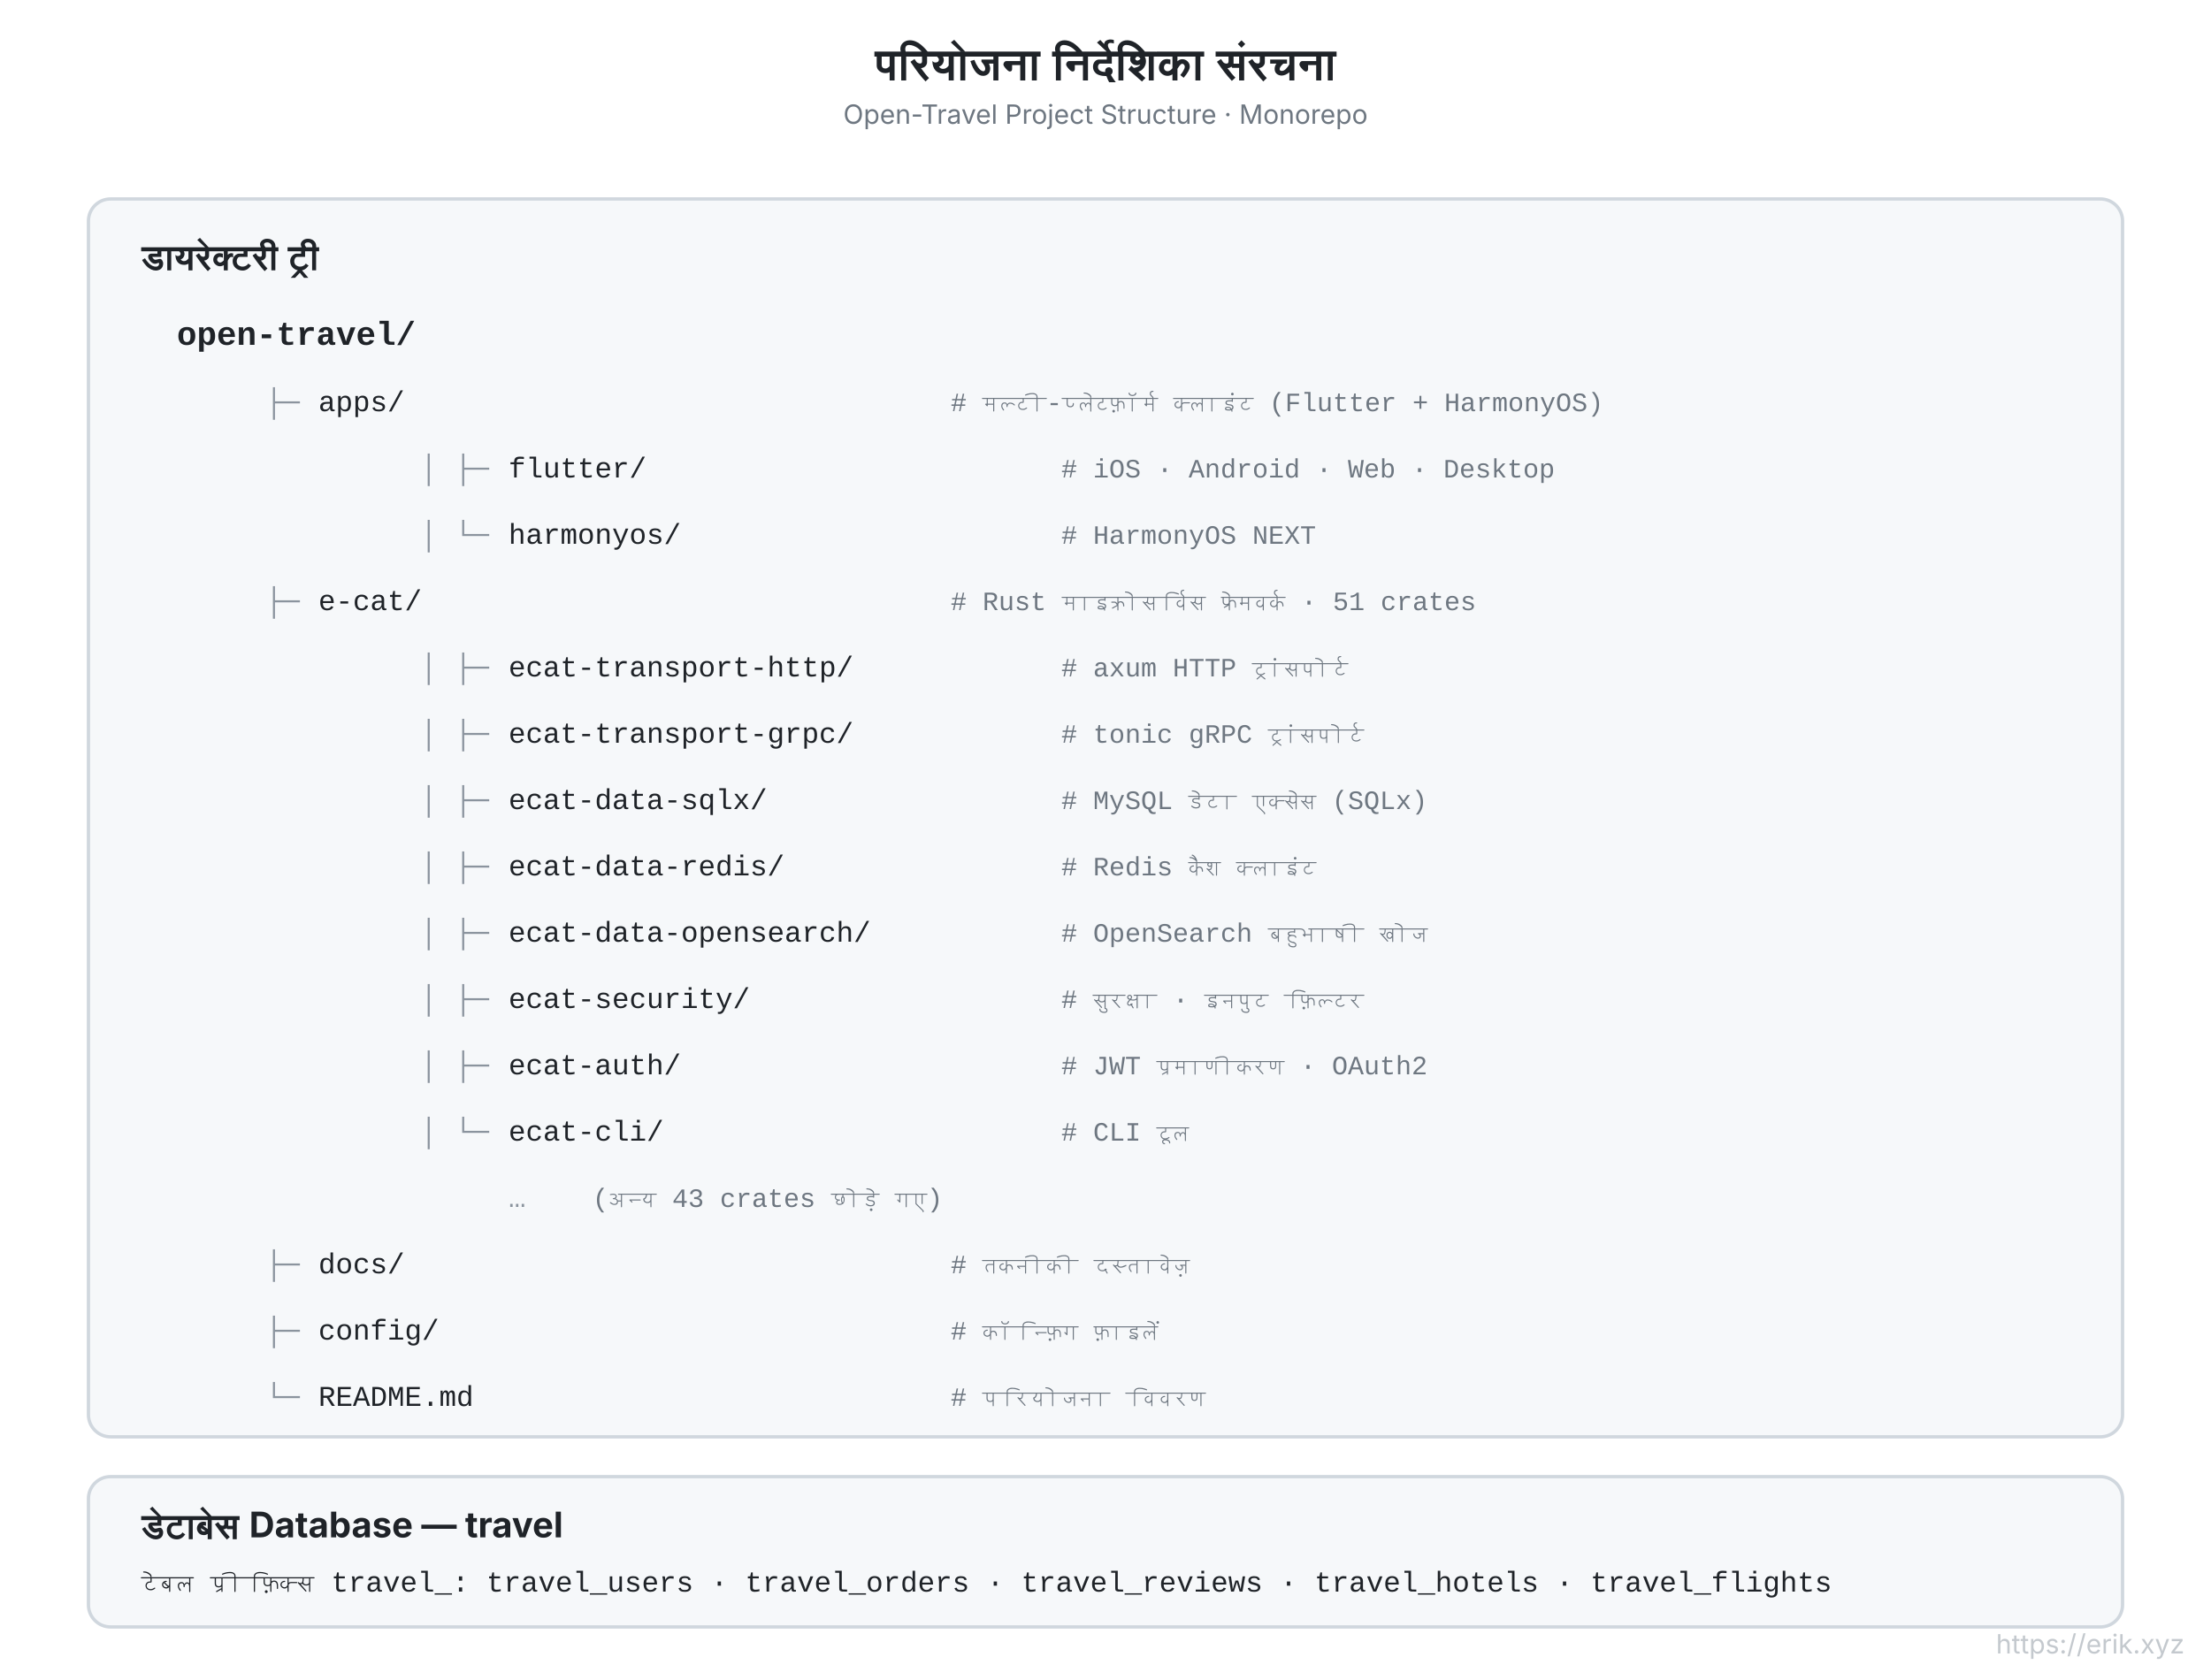
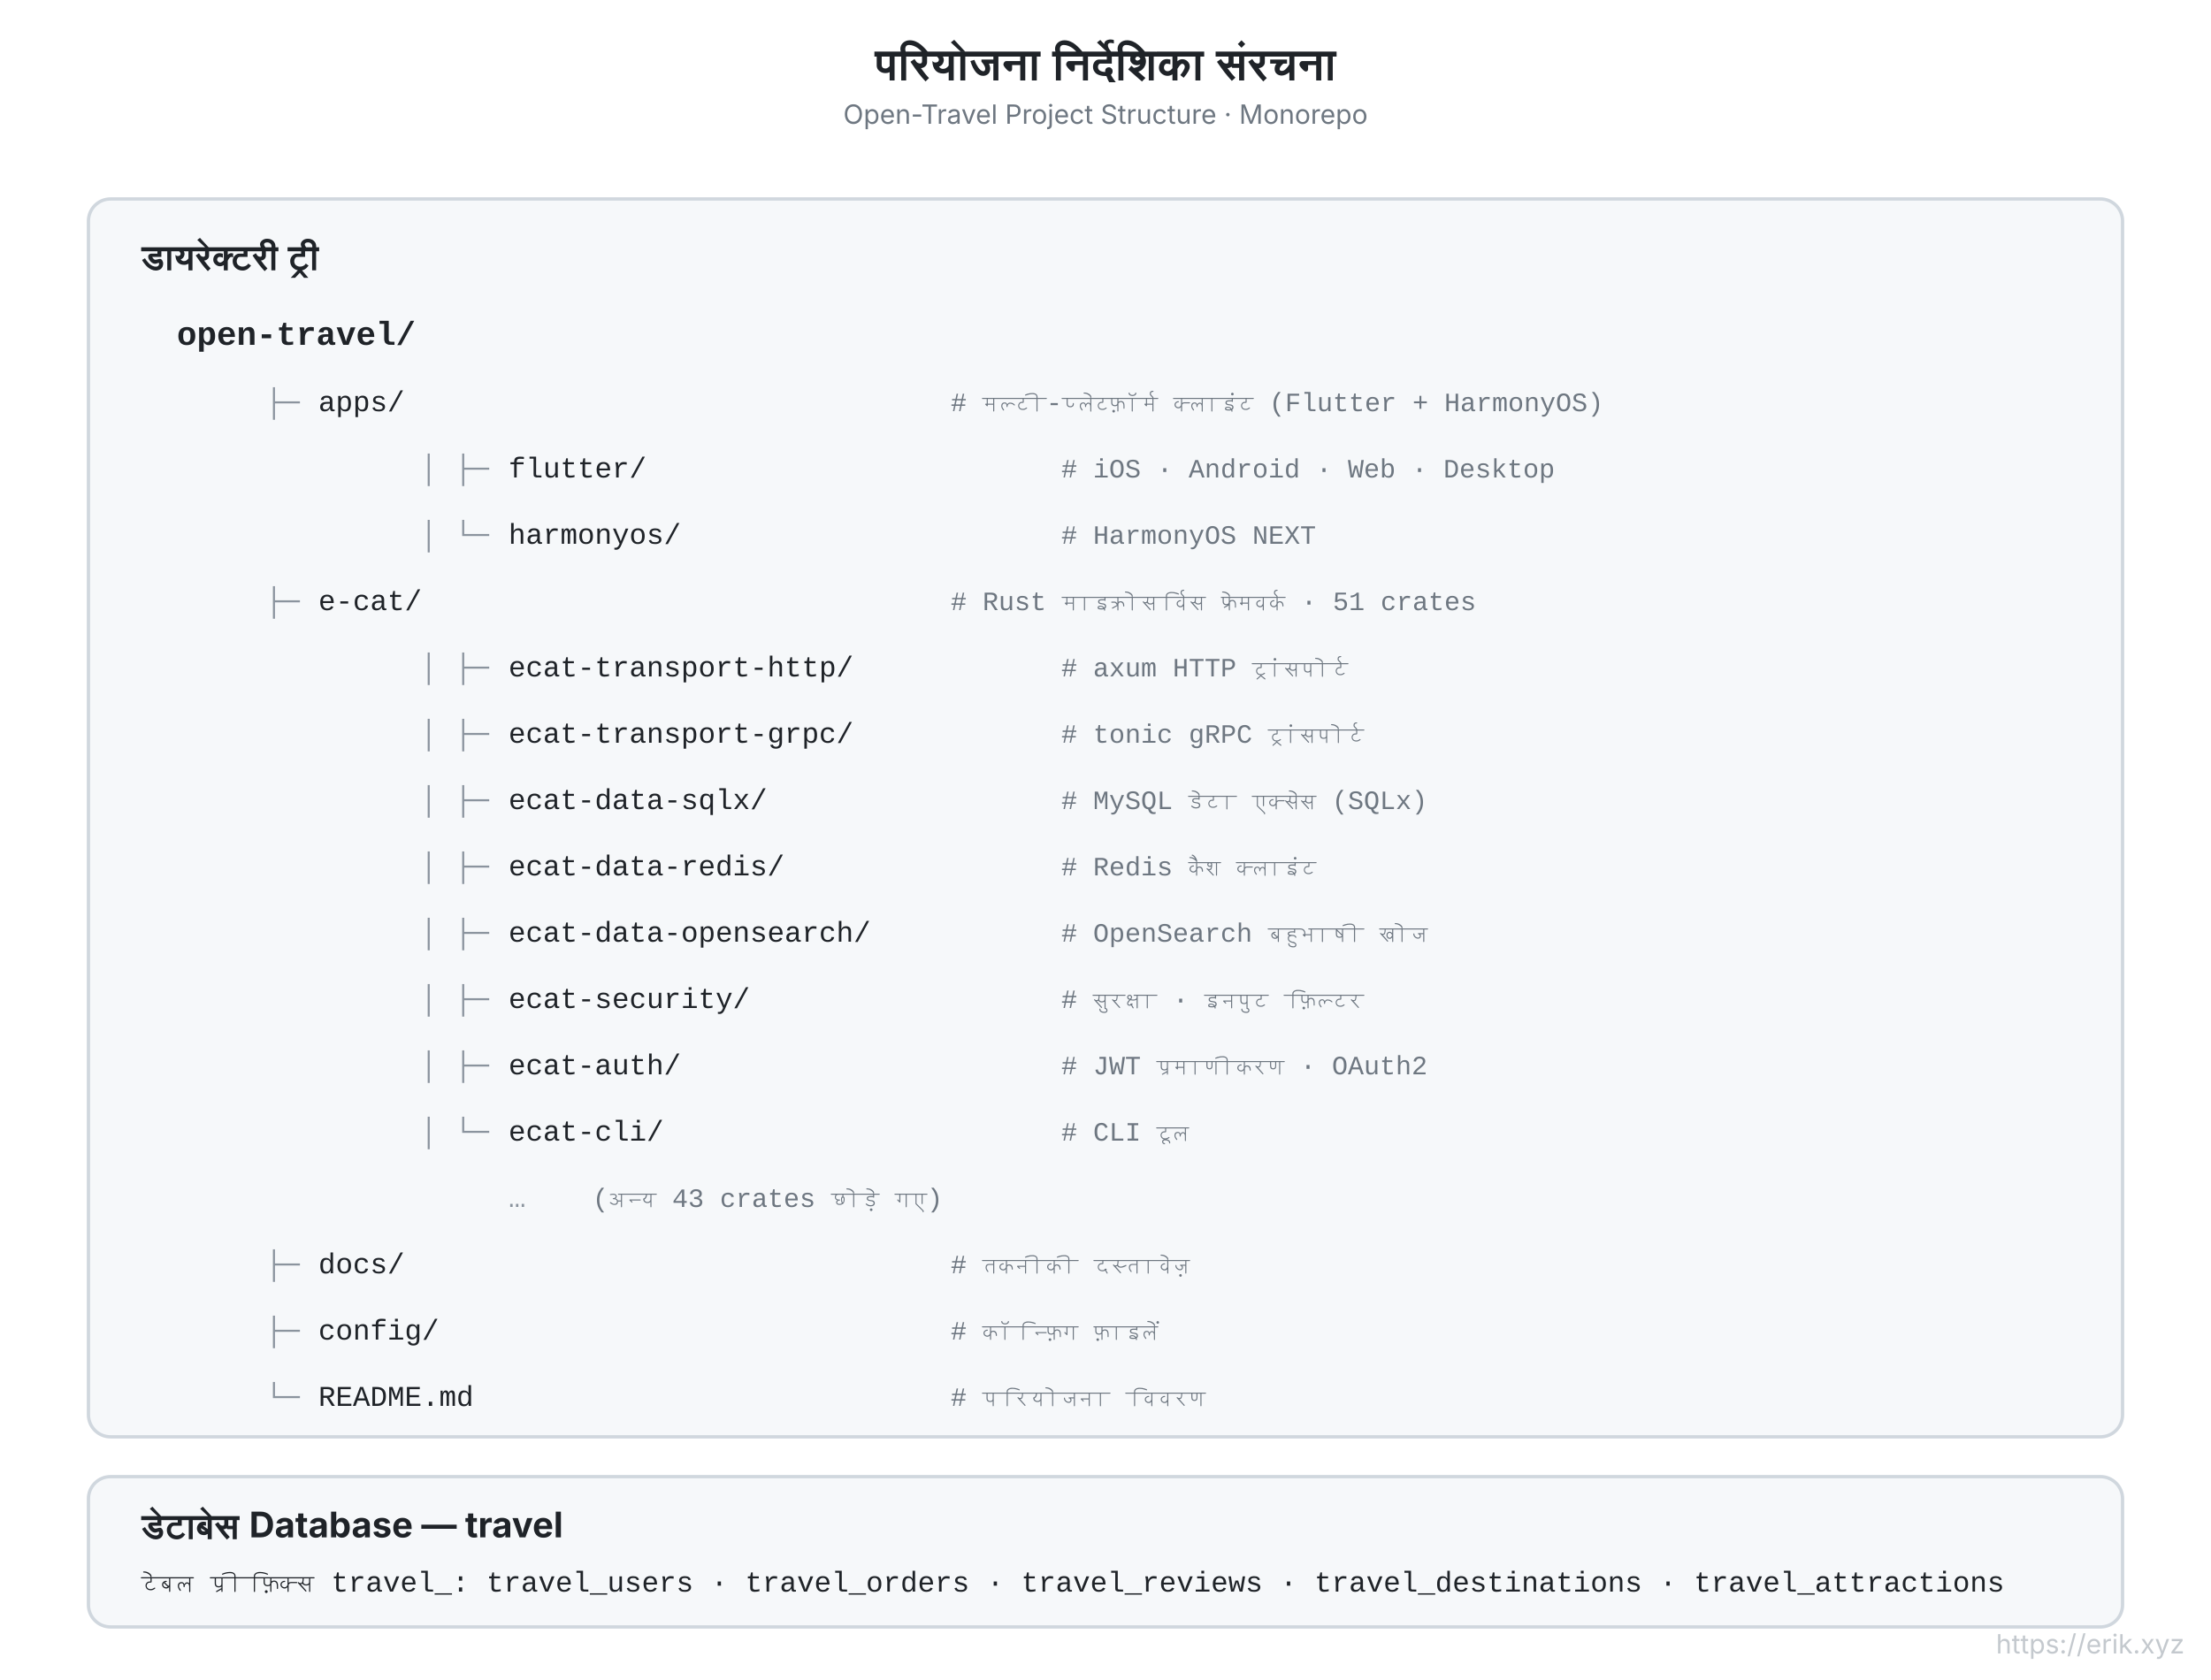
<svg xmlns="http://www.w3.org/2000/svg" width="1000" height="760" viewBox="0 0 1000 760">
  <defs>
    <style>
      text { font-family: system-ui, -apple-system, 'Segoe UI', sans-serif; }
      .t-title { font-size: 20px; font-weight: 700; fill: #1f2328; }
      .t-sub  { font-size: 12px; fill: #6e7781; }
      .t-h    { font-size: 16px; font-weight: 700; fill: #1f2328; }
      .t-mono-root { font-family: ui-monospace, 'SF Mono', Consolas, 'Liberation Mono', monospace; font-size: 15px; font-weight: 700; fill: #1f2328; }
      .t-mono { font-family: ui-monospace, 'SF Mono', Consolas, 'Liberation Mono', monospace; font-size: 13px; fill: #1f2328; }
      .t-mono-branch { font-family: ui-monospace, 'SF Mono', Consolas, 'Liberation Mono', monospace; font-size: 13px; fill: #8b949e; }
      .t-cmt { font-family: ui-monospace, 'SF Mono', Consolas, 'Liberation Mono', monospace; font-size: 12px; fill: #6e7781; }
      .t-db  { font-family: ui-monospace, 'SF Mono', Consolas, 'Liberation Mono', monospace; font-size: 13px; fill: #1f2328; }
      .panel { fill: #f6f8fa; stroke: #d0d7de; stroke-width: 1.5; rx: 10; }
    </style>
  </defs>
  <rect width="1000" height="760" fill="#ffffff" />
  <text x="500" y="36" text-anchor="middle" class="t-title">परियोजना निर्देशिका संरचना</text>
  <text x="500" y="56" text-anchor="middle" class="t-sub">Open-Travel Project Structure · Monorepo</text>
  <rect x="40" y="90" width="920" height="560" class="panel" />
  <text x="64" y="122" class="t-h">डायरेक्टरी ट्री</text>
  <text x="80" y="156" class="t-mono-root">open-travel/</text>
  <text x="120" y="186" class="t-mono-branch">├─ </text>
  <text x="144" y="186" class="t-mono">apps/</text>
  <text x="430" y="186" class="t-cmt"># मल्टी-प्लेटफ़ॉर्म क्लाइंट (Flutter + HarmonyOS)</text>
  <text x="190" y="216" class="t-mono-branch">│  ├─ </text>
  <text x="230" y="216" class="t-mono">flutter/</text>
  <text x="480" y="216" class="t-cmt"># iOS · Android · Web · Desktop</text>
  <text x="190" y="246" class="t-mono-branch">│  └─ </text>
  <text x="230" y="246" class="t-mono">harmonyos/</text>
  <text x="480" y="246" class="t-cmt"># HarmonyOS NEXT</text>
  <text x="120" y="276" class="t-mono-branch">├─ </text>
  <text x="144" y="276" class="t-mono">e-cat/</text>
  <text x="430" y="276" class="t-cmt"># Rust माइक्रोसर्विस फ्रेमवर्क · 51 crates</text>
  <text x="190" y="306" class="t-mono-branch">│  ├─ </text>
  <text x="230" y="306" class="t-mono">ecat-transport-http/</text>
  <text x="480" y="306" class="t-cmt"># axum HTTP ट्रांसपोर्ट</text>
  <text x="190" y="336" class="t-mono-branch">│  ├─ </text>
  <text x="230" y="336" class="t-mono">ecat-transport-grpc/</text>
  <text x="480" y="336" class="t-cmt"># tonic gRPC ट्रांसपोर्ट</text>
  <text x="190" y="366" class="t-mono-branch">│  ├─ </text>
  <text x="230" y="366" class="t-mono">ecat-data-sqlx/</text>
  <text x="480" y="366" class="t-cmt"># MySQL डेटा एक्सेस (SQLx)</text>
  <text x="190" y="396" class="t-mono-branch">│  ├─ </text>
  <text x="230" y="396" class="t-mono">ecat-data-redis/</text>
  <text x="480" y="396" class="t-cmt"># Redis कैश क्लाइंट</text>
  <text x="190" y="426" class="t-mono-branch">│  ├─ </text>
  <text x="230" y="426" class="t-mono">ecat-data-opensearch/</text>
  <text x="480" y="426" class="t-cmt"># OpenSearch बहुभाषी खोज</text>
  <text x="190" y="456" class="t-mono-branch">│  ├─ </text>
  <text x="230" y="456" class="t-mono">ecat-security/</text>
  <text x="480" y="456" class="t-cmt"># सुरक्षा · इनपुट फ़िल्टर</text>
  <text x="190" y="486" class="t-mono-branch">│  ├─ </text>
  <text x="230" y="486" class="t-mono">ecat-auth/</text>
  <text x="480" y="486" class="t-cmt"># JWT प्रमाणीकरण · OAuth2</text>
  <text x="190" y="516" class="t-mono-branch">│  └─ </text>
  <text x="230" y="516" class="t-mono">ecat-cli/</text>
  <text x="480" y="516" class="t-cmt"># CLI टूल</text>
  <text x="230" y="546" class="t-mono-branch">… </text>
  <text x="268" y="546" class="t-cmt">(अन्य 43 crates छोड़े गए)</text>
  <text x="120" y="576" class="t-mono-branch">├─ </text>
  <text x="144" y="576" class="t-mono">docs/</text>
  <text x="430" y="576" class="t-cmt"># तकनीकी दस्तावेज़</text>
  <text x="120" y="606" class="t-mono-branch">├─ </text>
  <text x="144" y="606" class="t-mono">config/</text>
  <text x="430" y="606" class="t-cmt"># कॉन्फ़िग फ़ाइलें</text>
  <text x="120" y="636" class="t-mono-branch">└─ </text>
  <text x="144" y="636" class="t-mono">README.md</text>
  <text x="430" y="636" class="t-cmt"># परियोजना विवरण</text>
  <rect x="40" y="668" width="920" height="68" class="panel" />
  <text x="64" y="696" class="t-h">डेटाबेस Database — travel</text>
-   <text x="64" y="720" class="t-db">टेबल प्रीफ़िक्स travel_: travel_users · travel_orders · travel_reviews · travel_hotels · travel_flights</text>
+   <text x="64" y="720" class="t-db">टेबल प्रीफ़िक्स travel_: travel_users · travel_orders · travel_reviews · travel_destinations · travel_attractions</text>
  <text x="988" y="748" text-anchor="end" font-size="12" fill="#8b949e" fill-opacity="0.5" font-family="system-ui, -apple-system, 'Segoe UI', sans-serif">https://erik.xyz</text>
</svg>
